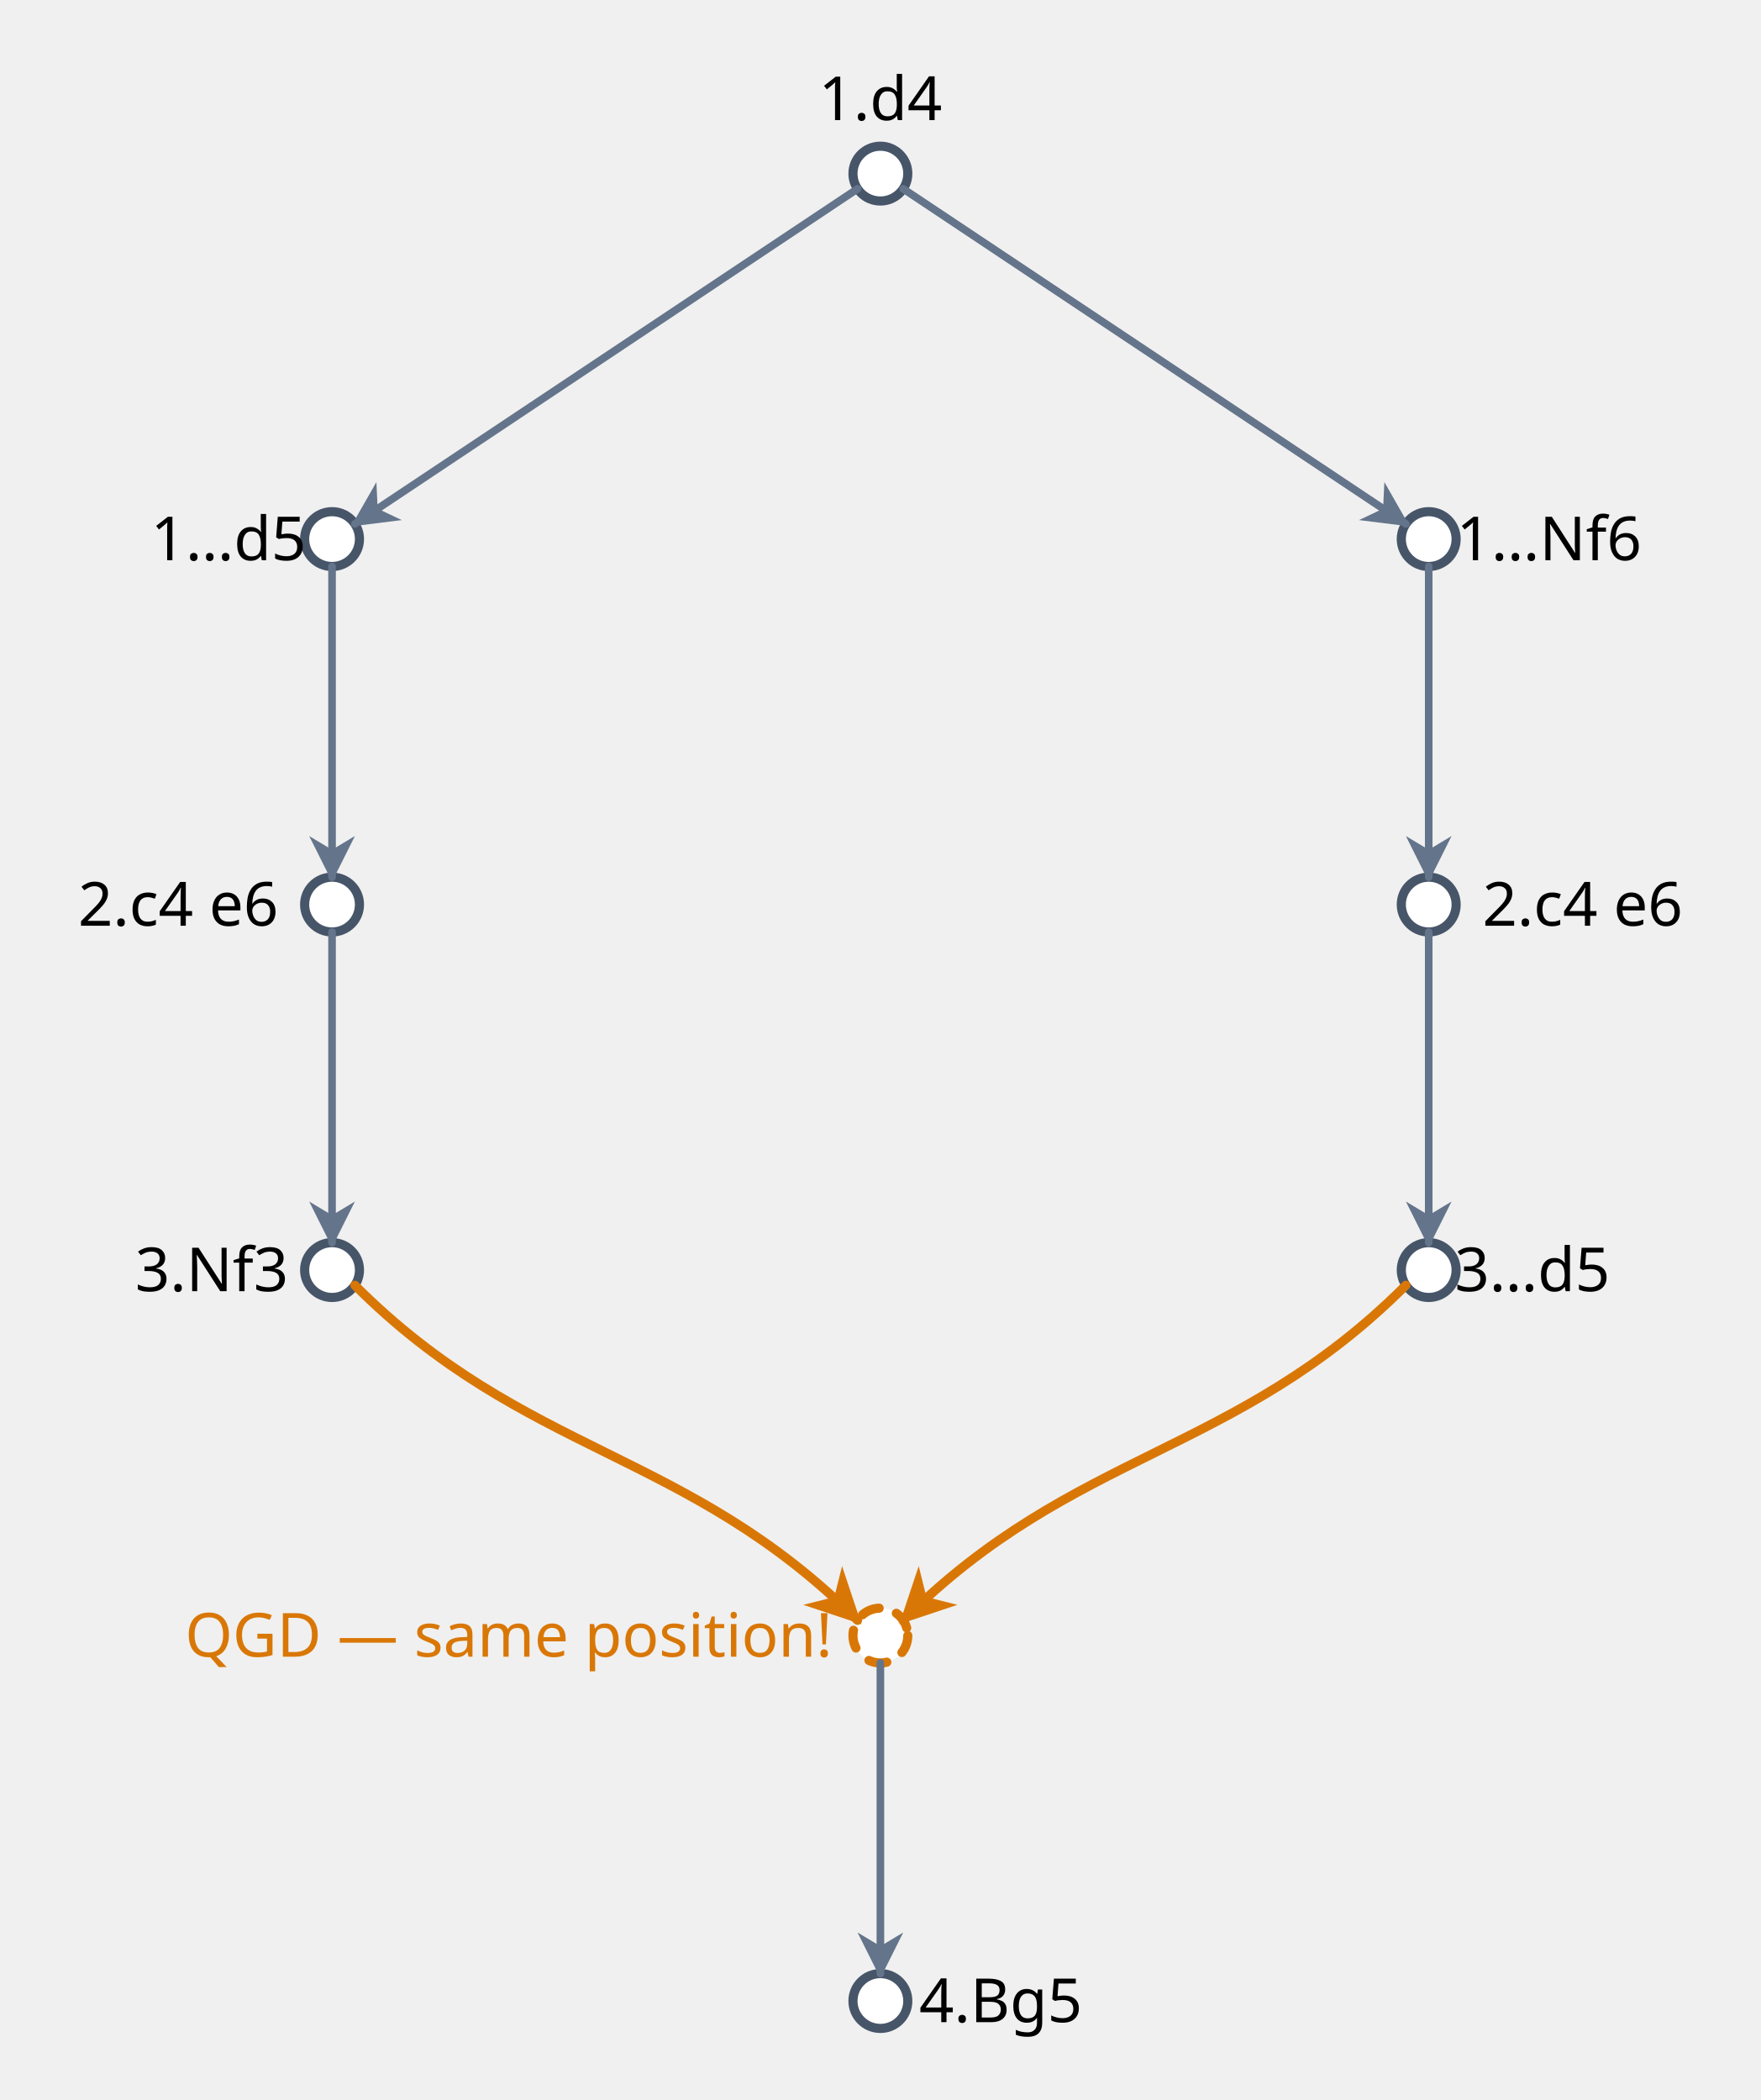
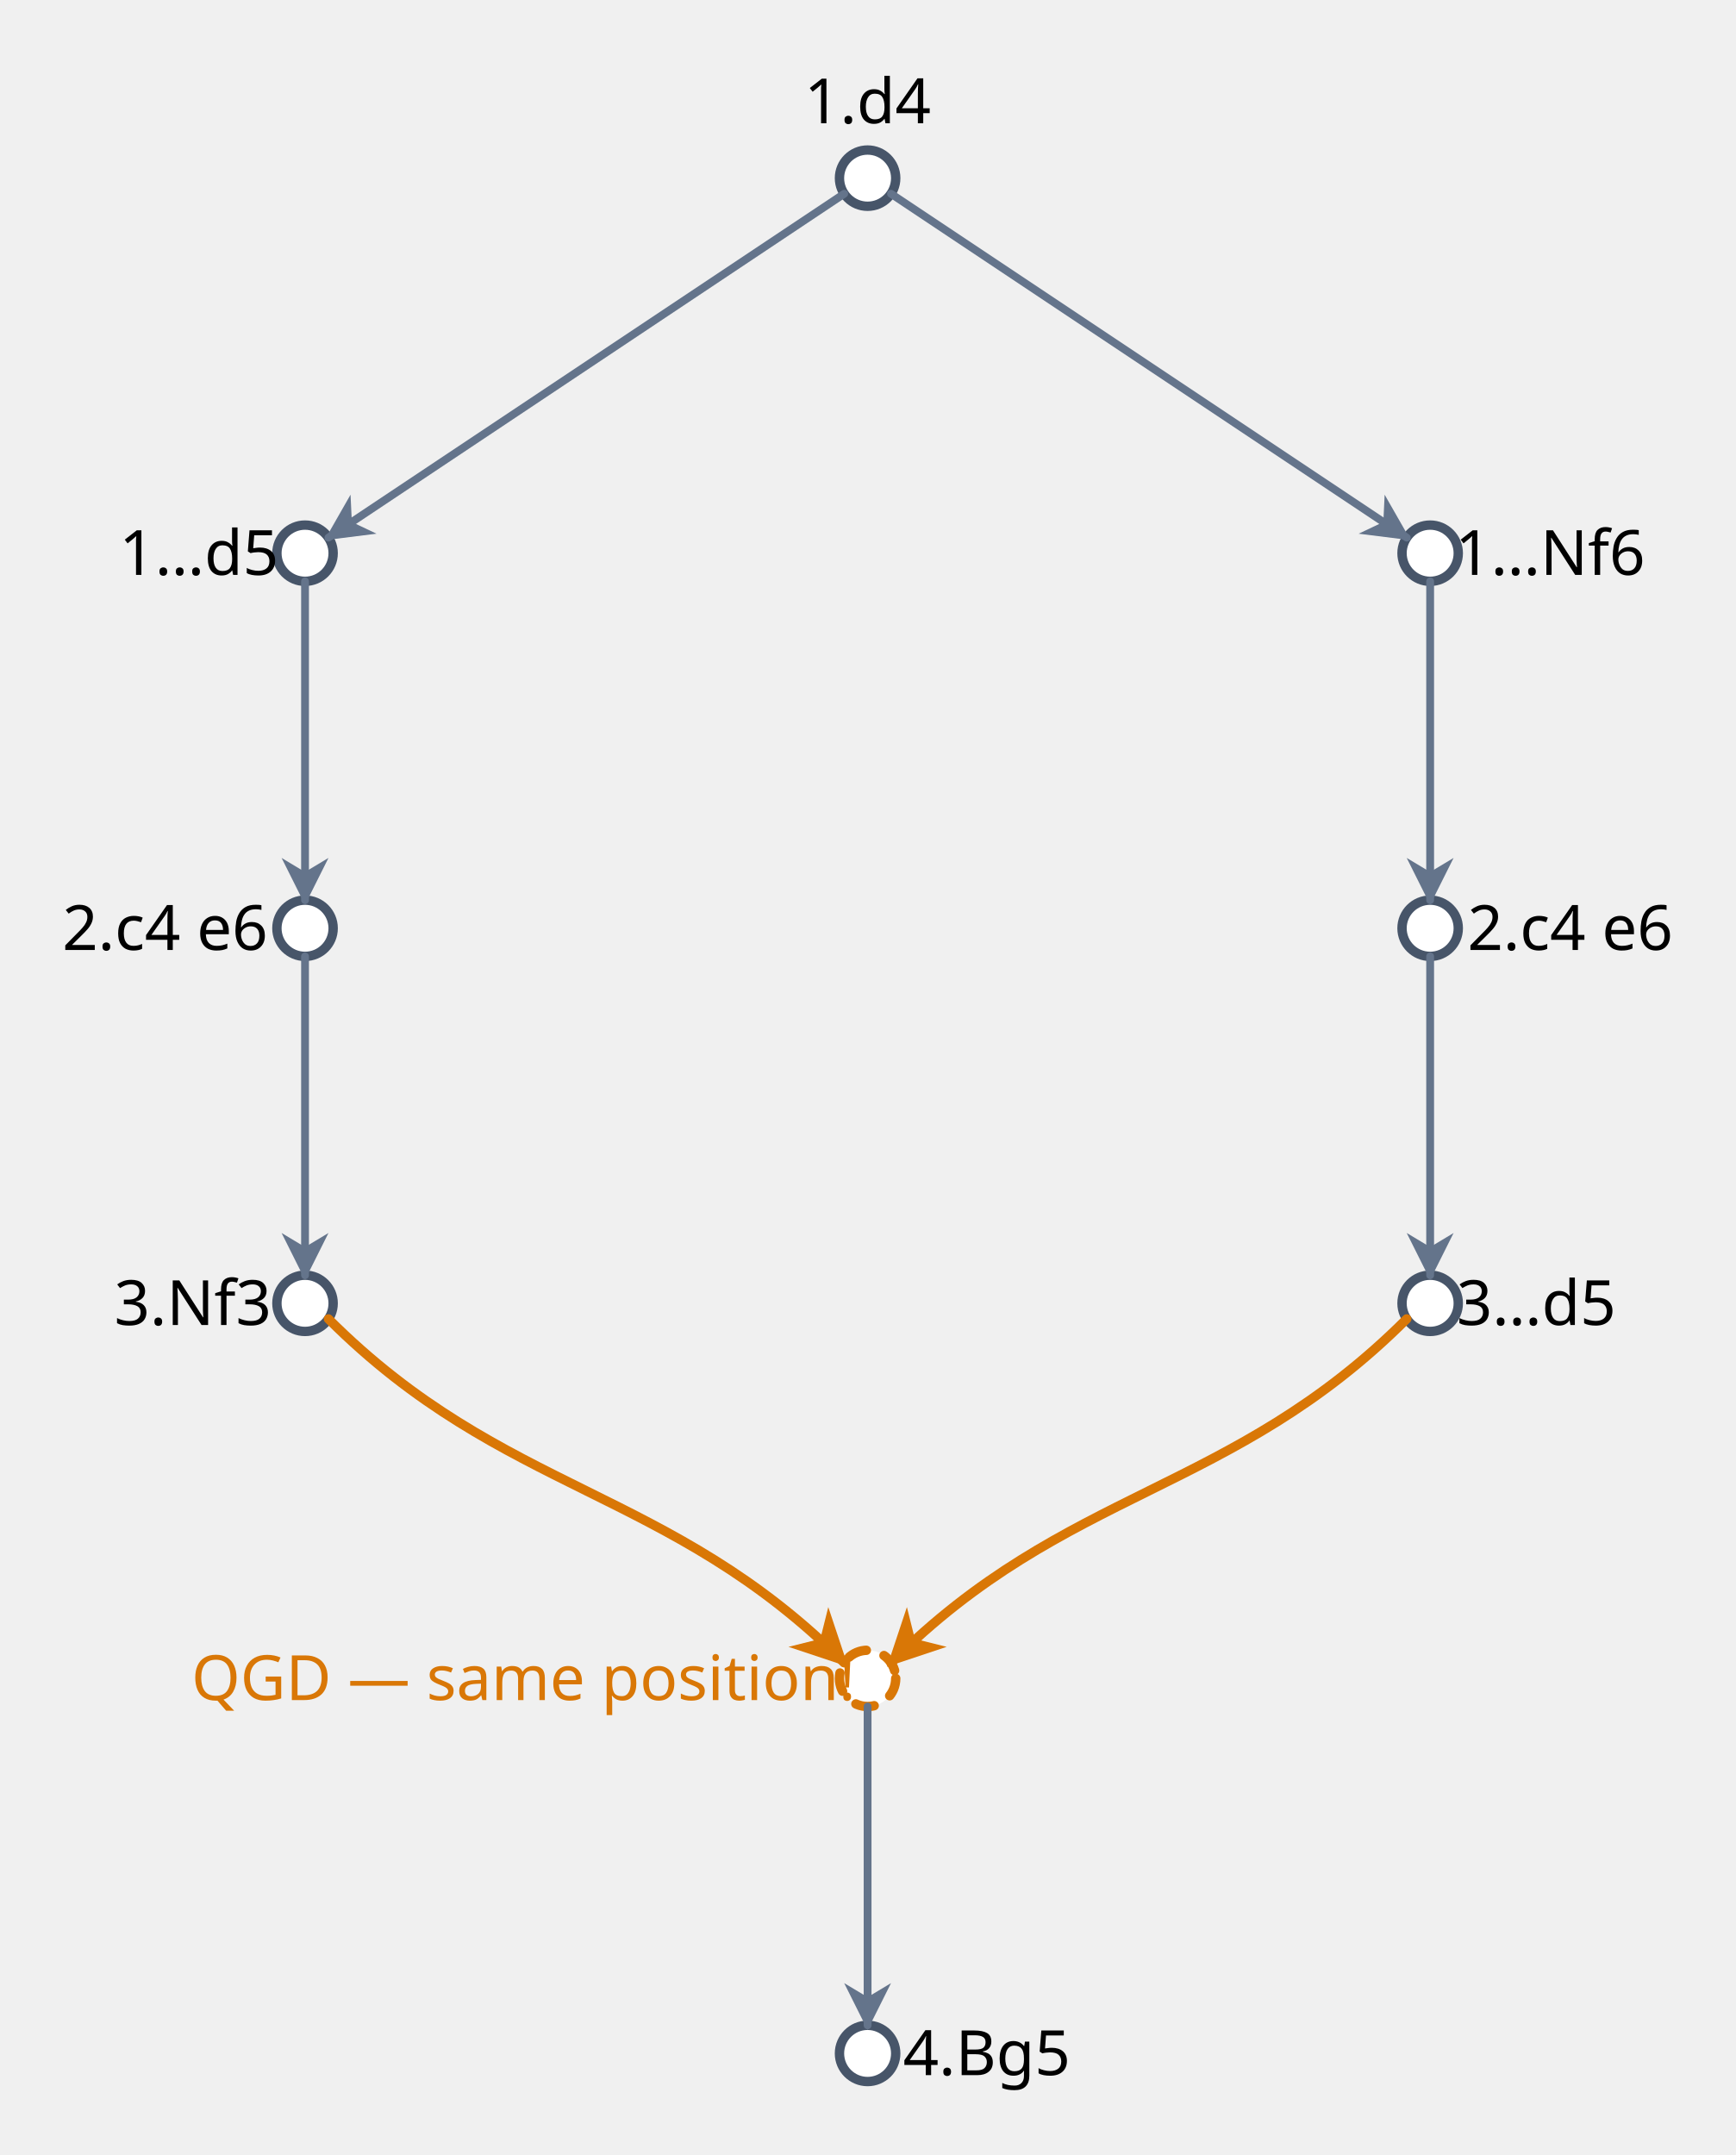
- <svg xmlns="http://www.w3.org/2000/svg" width="289" height="344.75" viewBox="55.5 1.5 289 344.75">
+ <svg xmlns="http://www.w3.org/2000/svg" width="277.6" height="344.75" viewBox="61.2 1.5 277.6 344.75">
  <defs>
    <marker markerWidth="6" markerHeight="6" viewBox="0 0 10 10" id="arrow-stealth-64748b" refX="9" refY="5" orient="auto">
      <path d="M 0 0 L 10 5 L 0 10 L 3 5 z" fill="#64748b" />
    </marker>
    <marker markerWidth="6" markerHeight="6" viewBox="0 0 10 10" id="arrow-stealth-d97706" refX="9" refY="5" orient="auto">
      <path d="M 0 0 L 10 5 L 0 10 L 3 5 z" fill="#d97706" />
    </marker>
  </defs>
  <circle r="4.5" stroke="#475569" stroke-width="1.5" stroke-opacity="1" stroke-linecap="round" stroke-linejoin="round" fill="#ffffff" fill-opacity="1" opacity="1" cx="200" cy="30" />
  <circle r="4.5" stroke="#475569" stroke-width="1.5" stroke-opacity="1" stroke-linecap="round" stroke-linejoin="round" fill="#ffffff" fill-opacity="1" opacity="1" cx="110" cy="90" />
  <circle r="4.5" stroke="#475569" stroke-width="1.5" stroke-opacity="1" stroke-linecap="round" stroke-linejoin="round" fill="#ffffff" fill-opacity="1" opacity="1" cx="110" cy="150" />
  <circle r="4.5" stroke="#475569" stroke-width="1.5" stroke-opacity="1" stroke-linecap="round" stroke-linejoin="round" fill="#ffffff" fill-opacity="1" opacity="1" cx="110" cy="210" />
  <circle r="4.5" stroke="#475569" stroke-width="1.5" stroke-opacity="1" stroke-linecap="round" stroke-linejoin="round" fill="#ffffff" fill-opacity="1" opacity="1" cx="290" cy="90" />
  <circle r="4.5" stroke="#475569" stroke-width="1.5" stroke-opacity="1" stroke-linecap="round" stroke-linejoin="round" fill="#ffffff" fill-opacity="1" opacity="1" cx="290" cy="150" />
  <circle r="4.5" stroke="#475569" stroke-width="1.5" stroke-opacity="1" stroke-linecap="round" stroke-linejoin="round" fill="#ffffff" fill-opacity="1" opacity="1" cx="290" cy="210" />
  <circle r="4.5" stroke="#d97706" stroke-width="1.5" stroke-opacity="1" stroke-dasharray="3 3" stroke-linecap="round" stroke-linejoin="round" fill="#ffffff" fill-opacity="1" opacity="1" cx="200" cy="270" />
  <circle r="4.5" stroke="#475569" stroke-width="1.5" stroke-opacity="1" stroke-linecap="round" stroke-linejoin="round" fill="#ffffff" fill-opacity="1" opacity="1" cx="200" cy="330" />
  <g>
    <path d="M 196.256 32.496 L 113.744 87.504" stroke="#64748b" stroke-width="1.25" stroke-opacity="1" stroke-linecap="round" stroke-linejoin="round" fill="none" fill-opacity="1" opacity="1" marker-end="url(#arrow-stealth-64748b)" />
  </g>
  <g>
    <path d="M 203.744 32.496 L 286.256 87.504" stroke="#64748b" stroke-width="1.25" stroke-opacity="1" stroke-linecap="round" stroke-linejoin="round" fill="none" fill-opacity="1" opacity="1" marker-end="url(#arrow-stealth-64748b)" />
  </g>
  <g>
    <path d="M 110 94.5 L 110 145.5" stroke="#64748b" stroke-width="1.25" stroke-opacity="1" stroke-linecap="round" stroke-linejoin="round" fill="none" fill-opacity="1" opacity="1" marker-end="url(#arrow-stealth-64748b)" />
  </g>
  <g>
    <path d="M 110 154.5 L 110 205.5" stroke="#64748b" stroke-width="1.25" stroke-opacity="1" stroke-linecap="round" stroke-linejoin="round" fill="none" fill-opacity="1" opacity="1" marker-end="url(#arrow-stealth-64748b)" />
  </g>
  <g>
    <path d="M 290 94.5 L 290 145.5" stroke="#64748b" stroke-width="1.25" stroke-opacity="1" stroke-linecap="round" stroke-linejoin="round" fill="none" fill-opacity="1" opacity="1" marker-end="url(#arrow-stealth-64748b)" />
  </g>
  <g>
    <path d="M 290 154.5 L 290 205.5" stroke="#64748b" stroke-width="1.25" stroke-opacity="1" stroke-linecap="round" stroke-linejoin="round" fill="none" fill-opacity="1" opacity="1" marker-end="url(#arrow-stealth-64748b)" />
  </g>
  <g>
    <path d="M 113.744 212.496 C 141.793 240.545, 168.207 239.455, 196.256 267.504" stroke="#d97706" stroke-width="1.5" stroke-opacity="1" stroke-linecap="round" stroke-linejoin="round" fill="none" fill-opacity="1" opacity="1" marker-end="url(#arrow-stealth-d97706)" />
  </g>
  <g>
    <path d="M 286.256 212.496 C 258.207 240.545, 231.793 239.455, 203.744 267.504" stroke="#d97706" stroke-width="1.5" stroke-opacity="1" stroke-linecap="round" stroke-linejoin="round" fill="none" fill-opacity="1" opacity="1" marker-end="url(#arrow-stealth-d97706)" />
  </g>
  <g>
    <path d="M 200 274.5 L 200 325.5" stroke="#64748b" stroke-width="1.25" stroke-opacity="1" stroke-linecap="round" stroke-linejoin="round" fill="none" fill-opacity="1" opacity="1" marker-end="url(#arrow-stealth-64748b)" />
  </g>
  <text x="200" y="17.75" font-family="sans-serif" font-size="10" font-weight="normal" fill="#000000" text-anchor="middle" dominant-baseline="middle">1.d4</text>
-   <text x="93" y="90" font-family="sans-serif" font-size="10" font-weight="normal" fill="#000000" text-anchor="middle" dominant-baseline="middle">1…d5</text>
-   <text x="84.75" y="150" font-family="sans-serif" font-size="10" font-weight="normal" fill="#000000" text-anchor="middle" dominant-baseline="middle">2.c4 e6</text>
-   <text x="90.25" y="210" font-family="sans-serif" font-size="10" font-weight="normal" fill="#000000" text-anchor="middle" dominant-baseline="middle">3.Nf3</text>
-   <text x="309.75" y="90" font-family="sans-serif" font-size="10" font-weight="normal" fill="#000000" text-anchor="middle" dominant-baseline="middle">1…Nf6</text>
-   <text x="315.25" y="150" font-family="sans-serif" font-size="10" font-weight="normal" fill="#000000" text-anchor="middle" dominant-baseline="middle">2.c4 e6</text>
-   <text x="307" y="210" font-family="sans-serif" font-size="10" font-weight="normal" fill="#000000" text-anchor="middle" dominant-baseline="middle">3…d5</text>
-   <text x="139" y="270" font-family="sans-serif" font-size="10" font-weight="normal" fill="#d97706" text-anchor="middle" dominant-baseline="middle">QGD — same position!</text>
-   <text x="219.75" y="330" font-family="sans-serif" font-size="10" font-weight="normal" fill="#000000" text-anchor="middle" dominant-baseline="middle">4.Bg5</text>
+   <text x="93.025" y="90" font-family="sans-serif" font-size="10" font-weight="normal" fill="#000000" text-anchor="middle" dominant-baseline="middle">1…d5</text>
+   <text x="87.6" y="150" font-family="sans-serif" font-size="10" font-weight="normal" fill="#000000" text-anchor="middle" dominant-baseline="middle">2.c4 e6</text>
+   <text x="92.05" y="210" font-family="sans-serif" font-size="10" font-weight="normal" fill="#000000" text-anchor="middle" dominant-baseline="middle">3.Nf3</text>
+   <text x="309.195" y="90" font-family="sans-serif" font-size="10" font-weight="normal" fill="#000000" text-anchor="middle" dominant-baseline="middle">1…Nf6</text>
+   <text x="312.4" y="150" font-family="sans-serif" font-size="10" font-weight="normal" fill="#000000" text-anchor="middle" dominant-baseline="middle">2.c4 e6</text>
+   <text x="306.975" y="210" font-family="sans-serif" font-size="10" font-weight="normal" fill="#000000" text-anchor="middle" dominant-baseline="middle">3…d5</text>
+   <text x="144.96" y="270" font-family="sans-serif" font-size="10" font-weight="normal" fill="#d97706" text-anchor="middle" dominant-baseline="middle">QGD — same position!</text>
+   <text x="219.065" y="330" font-family="sans-serif" font-size="10" font-weight="normal" fill="#000000" text-anchor="middle" dominant-baseline="middle">4.Bg5</text>
</svg>
